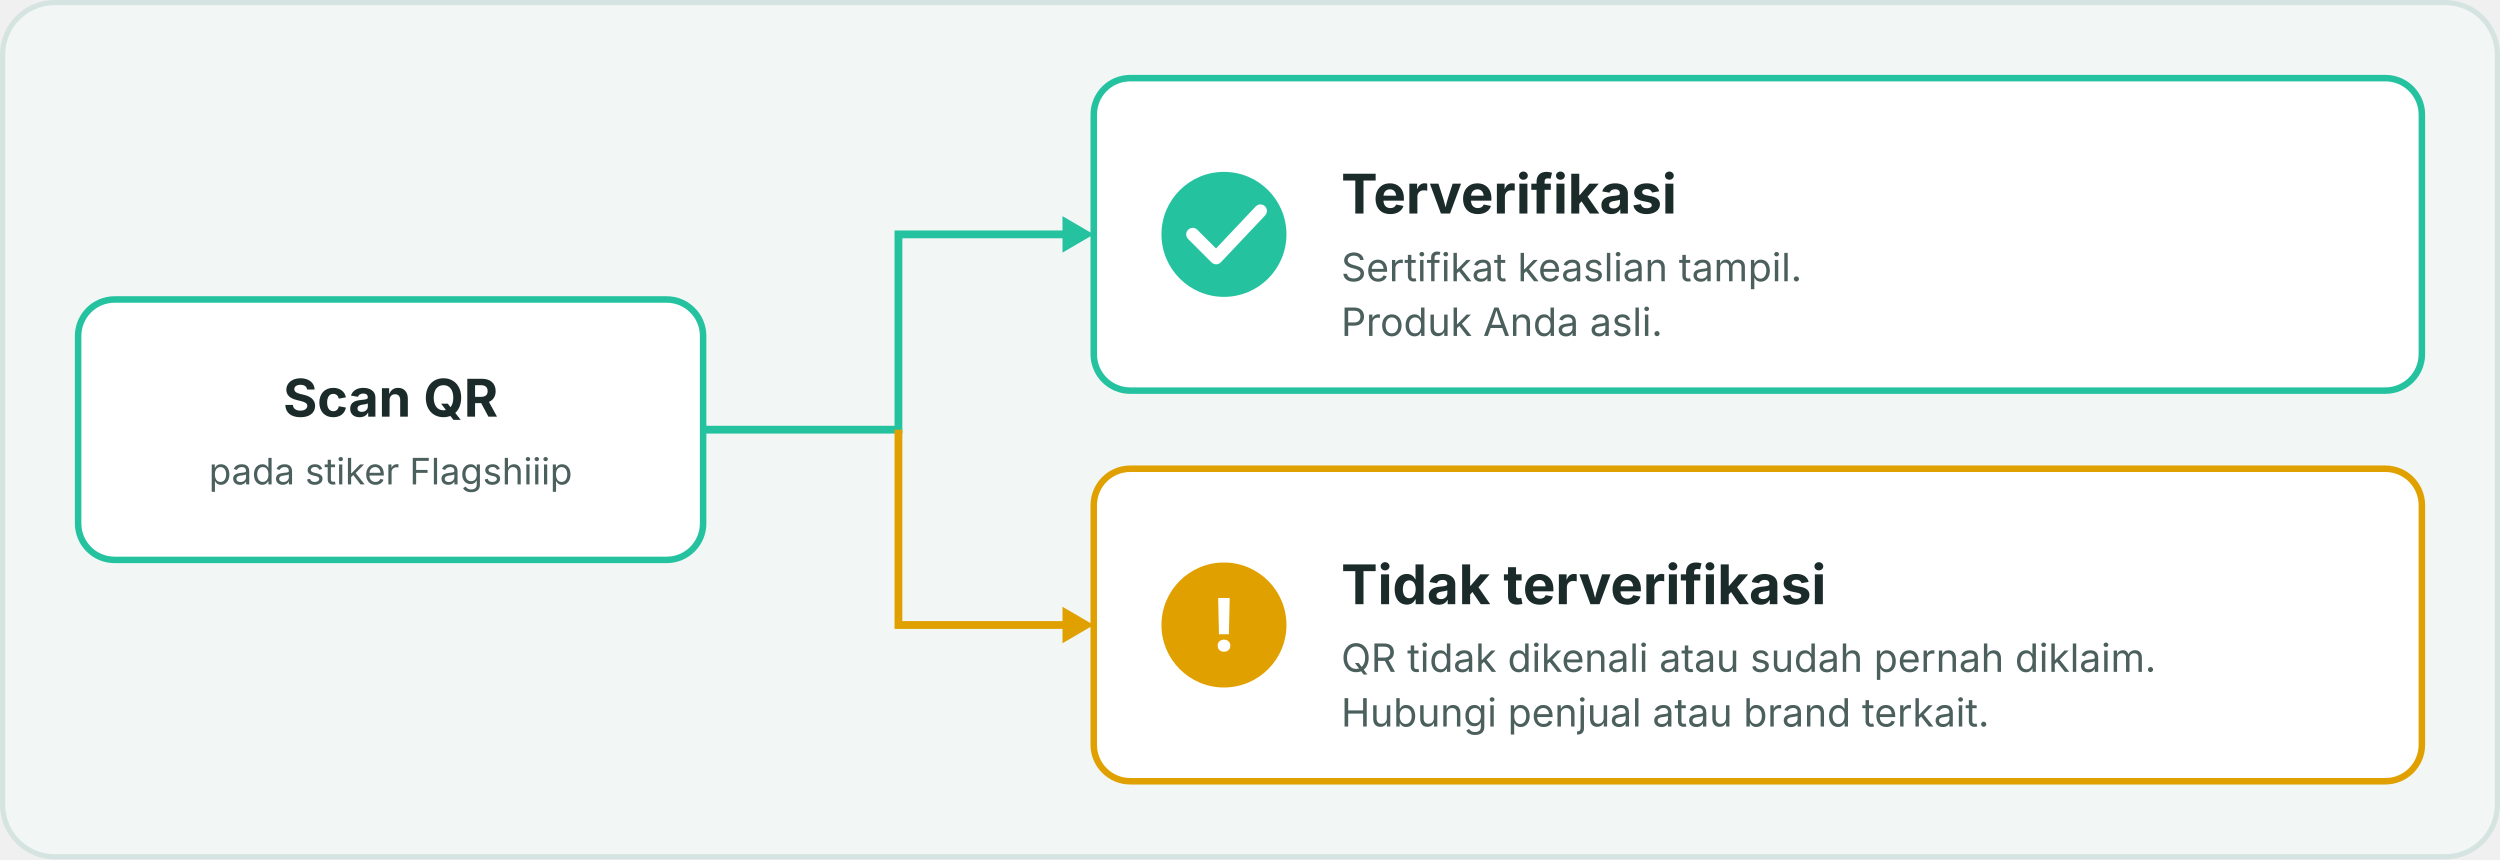
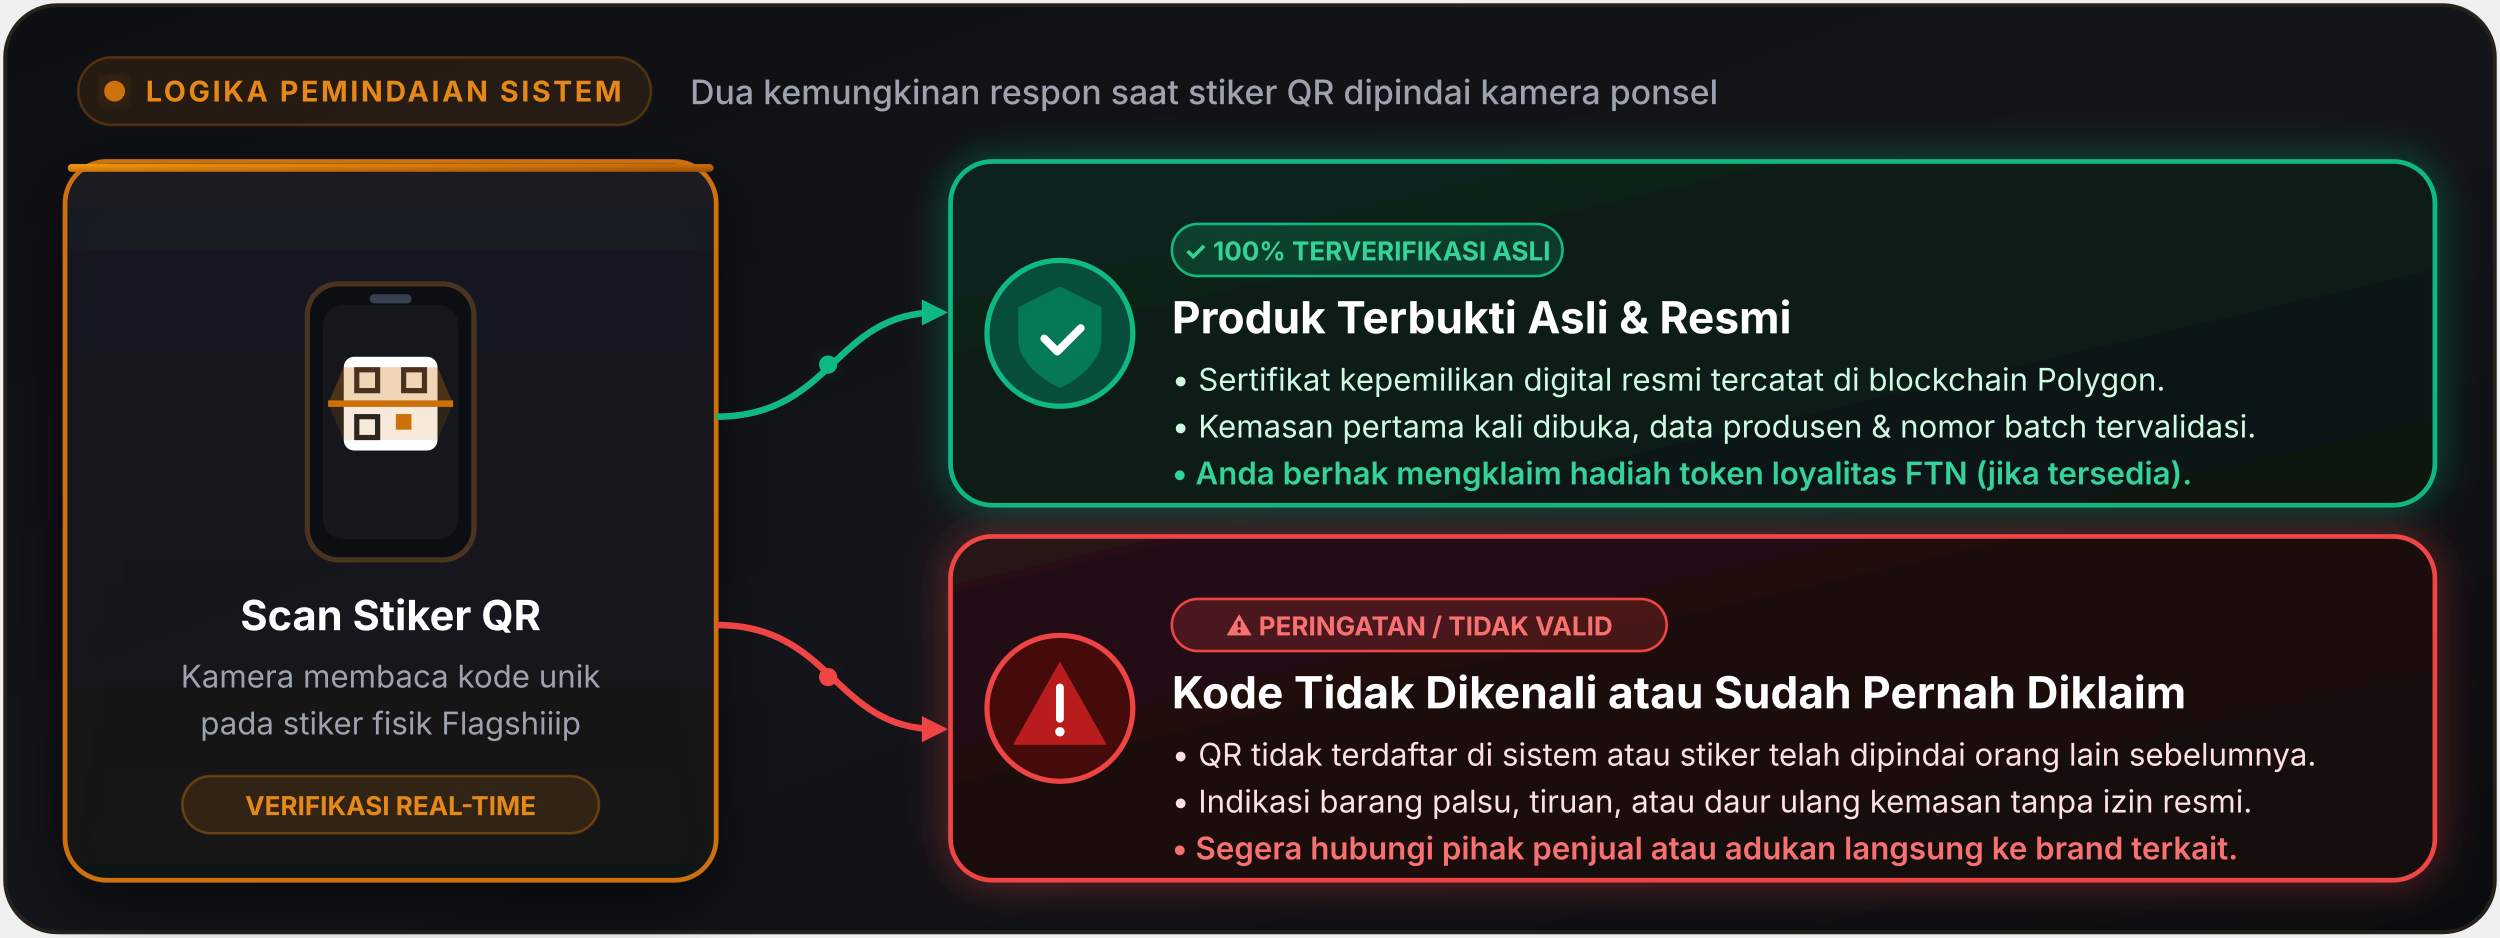
- <svg xmlns="http://www.w3.org/2000/svg" viewBox="0 0 960 330" width="960" height="330" role="img" aria-label="Hasil scan: terverifikasi atau tidak terverifikasi">
-   <rect x="1" y="1" width="958" height="328" rx="20" fill="#F2F7F6" stroke="#D5E4E0" stroke-width="2" />
-   <rect x="30" y="115" width="240" height="100" rx="14" fill="#FFFFFF" stroke="#25C2A0" stroke-width="2.5" />
-   <text x="150" y="160" text-anchor="middle" font-family="Inter, 'Segoe UI', Arial, sans-serif" font-size="20" font-weight="700" fill="#1B2B2A">Scan QR</text>
-   <text x="150" y="186" text-anchor="middle" font-family="Inter, 'Segoe UI', Arial, sans-serif" font-size="14" font-weight="400" fill="#4B5F5C">pada stiker Flagshiiip</text>
-   <polyline points="270,165 345,165 345,90 412,90" fill="none" stroke="#25C2A0" stroke-width="3" />
-   <polygon points="420,90 408,83 408,97" fill="#25C2A0" />
-   <polyline points="345,165 345,240 412,240" fill="none" stroke="#E0A100" stroke-width="3" />
-   <polygon points="420,240 408,233 408,247" fill="#E0A100" />
-   <rect x="420" y="30" width="510" height="120" rx="14" fill="#FFFFFF" stroke="#25C2A0" stroke-width="2.5" />
-   <circle cx="470" cy="90" r="24" fill="#25C2A0" />
-   <path d="M458 90 l9 9 l17 -18" fill="none" stroke="#FFFFFF" stroke-width="5" stroke-linecap="round" stroke-linejoin="round" />
-   <text x="515" y="82" text-anchor="start" font-family="Inter, 'Segoe UI', Arial, sans-serif" font-size="21" font-weight="700" fill="#1B2B2A">Terverifikasi</text>
-   <text x="515" y="108" text-anchor="start" font-family="Inter, 'Segoe UI', Arial, sans-serif" font-size="15" font-weight="400" fill="#4B5F5C">Sertifikat keaslian tampil.</text>
-   <text x="515" y="129" text-anchor="start" font-family="Inter, 'Segoe UI', Arial, sans-serif" font-size="15" font-weight="400" fill="#4B5F5C">Produk Anda asli.</text>
-   <rect x="420" y="180" width="510" height="120" rx="14" fill="#FFFFFF" stroke="#E0A100" stroke-width="2.5" />
-   <circle cx="470" cy="240" r="24" fill="#E0A100" />
-   <text x="470" y="250" text-anchor="middle" font-family="Inter, 'Segoe UI', Arial, sans-serif" font-size="28" font-weight="700" fill="#FFFFFF">!</text>
-   <text x="515" y="232" text-anchor="start" font-family="Inter, 'Segoe UI', Arial, sans-serif" font-size="21" font-weight="700" fill="#1B2B2A">Tidak terverifikasi</text>
-   <text x="515" y="258" text-anchor="start" font-family="Inter, 'Segoe UI', Arial, sans-serif" font-size="15" font-weight="400" fill="#4B5F5C">QR tidak dikenali atau sudah pernah diklaim.</text>
-   <text x="515" y="279" text-anchor="start" font-family="Inter, 'Segoe UI', Arial, sans-serif" font-size="15" font-weight="400" fill="#4B5F5C">Hubungi penjual atau brand terkait.</text>
+ <svg xmlns="http://www.w3.org/2000/svg" viewBox="0 0 960 360" width="100%" height="100%" role="img" aria-label="Hasil scan: terverifikasi atau tidak terverifikasi">
+   <defs>
+     <linearGradient id="bgGrad3" x1="0%" y1="0%" x2="100%" y2="100%">
+       <stop offset="0%" stop-color="#0E0F12" />
+       <stop offset="50%" stop-color="#14151A" />
+       <stop offset="100%" stop-color="#0B0C0E" />
+     </linearGradient>
+     <linearGradient id="cardGrad3" x1="0%" y1="0%" x2="0%" y2="100%">
+       <stop offset="0%" stop-color="#1A1B22" stop-opacity="0.9" />
+       <stop offset="100%" stop-color="#111217" stop-opacity="0.96" />
+     </linearGradient>
+     <linearGradient id="amberGrad3" x1="0%" y1="0%" x2="100%" y2="100%">
+       <stop offset="0%" stop-color="#F59E0B" />
+       <stop offset="50%" stop-color="#CC710B" />
+       <stop offset="100%" stop-color="#9A4E04" />
+     </linearGradient>
+     <linearGradient id="successCard" x1="0%" y1="0%" x2="100%" y2="100%">
+       <stop offset="0%" stop-color="#0D241C" />
+       <stop offset="100%" stop-color="#081410" />
+     </linearGradient>
+     <linearGradient id="warningCard" x1="0%" y1="0%" x2="100%" y2="100%">
+       <stop offset="0%" stop-color="#261214" />
+       <stop offset="100%" stop-color="#140B0C" />
+     </linearGradient>
+     <linearGradient id="emeraldGrad3" x1="0%" y1="0%" x2="100%" y2="100%">
+       <stop offset="0%" stop-color="#34D399" />
+       <stop offset="100%" stop-color="#10B981" />
+       <stop offset="100%" stop-color="#059669" />
+     </linearGradient>
+     <linearGradient id="redGrad3" x1="0%" y1="0%" x2="100%" y2="100%">
+       <stop offset="0%" stop-color="#F87171" />
+       <stop offset="50%" stop-color="#EF4444" />
+       <stop offset="100%" stop-color="#DC2626" />
+     </linearGradient>
+     <filter id="shadowGlow3" x="-20%" y="-20%" width="140%" height="140%">
+       <feDropShadow dx="0" dy="8" stdDeviation="10" flood-color="#000000" flood-opacity="0.6" />
+     </filter>
+     <filter id="dotGlow3" x="-30%" y="-30%" width="160%" height="160%">
+       <feDropShadow dx="0" dy="0" stdDeviation="6" flood-color="#CC710B" flood-opacity="0.6" />
+     </filter>
+     <filter id="successGlow" x="-30%" y="-30%" width="160%" height="160%">
+       <feDropShadow dx="0" dy="0" stdDeviation="8" flood-color="#10B981" flood-opacity="0.4" />
+     </filter>
+     <filter id="warningGlow" x="-30%" y="-30%" width="160%" height="160%">
+       <feDropShadow dx="0" dy="0" stdDeviation="8" flood-color="#EF4444" flood-opacity="0.4" />
+     </filter>
+   </defs>
+   <rect x="2" y="2" width="956" height="356" rx="20" fill="url(#bgGrad3)" stroke="#26211A" stroke-width="1.5" />
+   <g transform="translate(30, 22)">
+     <rect x="0" y="0" width="220" height="26" rx="13" fill="#CC710B" fill-opacity="0.12" stroke="#CC710B" stroke-opacity="0.3" stroke-width="1" />
+     <circle cx="14" cy="13" r="4" fill="#CC710B" filter="url(#dotGlow3)" />
+     <text x="26" y="17" font-family="Inter, -apple-system, sans-serif" font-size="11" font-weight="700" fill="#E68817" letter-spacing="1">LOGIKA PEMINDAIAN SISTEM</text>
+     <text x="235" y="18" font-family="Inter, -apple-system, sans-serif" font-size="13" font-weight="500" fill="#9CA3AF">Dua kemungkinan respon saat stiker QR dipindai kamera ponsel</text>
+   </g>
+   <g transform="translate(25, 62)">
+     <rect x="0" y="0" width="250" height="276" rx="16" fill="url(#cardGrad3)" stroke="#CC710B" stroke-width="1.8" filter="url(#shadowGlow3)" />
+     <rect x="1" y="1" width="248" height="3" rx="1.5" fill="url(#amberGrad3)" />
+     <g transform="translate(125, 95)">
+       <rect x="-32" y="-48" width="64" height="106" rx="12" fill="#0D0E12" stroke="#4A3420" stroke-width="2" />
+       <rect x="-26" y="-40" width="52" height="90" rx="8" fill="#15171C" />
+       <rect x="-8" y="-44" width="16" height="3.5" rx="1.7" fill="#374151" />
+       <rect x="-18" y="-20" width="36" height="36" rx="4" fill="#FFFFFF" />
+       <rect x="-14" y="-16" width="10" height="10" fill="#111827" />
+       <rect x="-12" y="-14" width="6" height="6" fill="#FFFFFF" />
+       <rect x="4" y="-16" width="10" height="10" fill="#111827" />
+       <rect x="6" y="-14" width="6" height="6" fill="#FFFFFF" />
+       <rect x="-14" y="2" width="10" height="10" fill="#111827" />
+       <rect x="-12" y="4" width="6" height="6" fill="#FFFFFF" />
+       <rect x="2" y="2" width="6" height="6" fill="#CC710B" />
+       <line x1="-24" y1="-2" x2="24" y2="-2" stroke="#CC710B" stroke-width="2.5" />
+       <polygon points="-24,-2 24,-2 18,-16 -18,-16" fill="#CC710B" fill-opacity="0.3" />
+       <polygon points="-24,-2 24,-2 18,12 -18,12" fill="#CC710B" fill-opacity="0.15" />
+     </g>
+     <text x="125" y="180" text-anchor="middle" font-family="Inter, -apple-system, sans-serif" font-size="16" font-weight="700" fill="#FFFFFF">Scan Stiker QR</text>
+     <text x="125" y="202" text-anchor="middle" font-family="Inter, -apple-system, sans-serif" font-size="12" font-weight="400" fill="#9CA3AF">Kamera membaca kode unik</text>
+     <text x="125" y="220" text-anchor="middle" font-family="Inter, -apple-system, sans-serif" font-size="12" font-weight="400" fill="#9CA3AF">pada stiker fisik Flagshiiip</text>
+     <rect x="45" y="236" width="160" height="22" rx="11" fill="#CC710B" fill-opacity="0.15" stroke="#CC710B" stroke-opacity="0.4" stroke-width="1" />
+     <text x="125" y="251" text-anchor="middle" font-family="Inter, -apple-system, sans-serif" font-size="10" font-weight="700" fill="#E68817">VERIFIKASI REAL-TIME</text>
+   </g>
+   <path d="M 275 160 C 320 160, 320 120, 360 120" fill="none" stroke="#10B981" stroke-width="2.5" />
+   <polygon points="364,120 354,115 354,125" fill="#10B981" />
+   <circle cx="318" cy="140" r="3.5" fill="#10B981" filter="url(#successGlow)" />
+   <path d="M 275 240 C 320 240, 320 280, 360 280" fill="none" stroke="#EF4444" stroke-width="2.5" />
+   <polygon points="364,280 354,275 354,285" fill="#EF4444" />
+   <circle cx="318" cy="260" r="3.5" fill="#EF4444" filter="url(#warningGlow)" />
+   <g transform="translate(365, 62)">
+     <rect x="0" y="0" width="570" height="132" rx="16" fill="url(#successCard)" stroke="#10B981" stroke-width="1.8" filter="url(#successGlow)" />
+     <g transform="translate(42, 66)">
+       <circle cx="0" cy="0" r="28" fill="#064E3B" stroke="#10B981" stroke-width="2" />
+       <path d="M0 -18 L16 -10 V2 C16 14 0 21 0 21 C0 21 -16 14 -16 2 V-10 Z" fill="#047857" />
+       <path d="M-6 2 L-1 7 L8 -2" fill="none" stroke="#FFFFFF" stroke-width="3" stroke-linecap="round" stroke-linejoin="round" />
+     </g>
+     <g transform="translate(85, 24)">
+       <rect x="0" y="0" width="150" height="20" rx="10" fill="#10B981" fill-opacity="0.2" stroke="#10B981" stroke-width="1" />
+       <text x="75" y="14" text-anchor="middle" font-family="Inter, -apple-system, sans-serif" font-size="10" font-weight="700" fill="#34D399">✓ 100% TERVERIFIKASI ASLI</text>
+       <text x="0" y="42" font-family="Inter, -apple-system, sans-serif" font-size="17" font-weight="700" fill="#FFFFFF">Produk Terbukti Asli &amp; Resmi</text>
+       <g transform="translate(0, 58)">
+         <text x="0" y="6" font-family="Inter, -apple-system, sans-serif" font-size="12" font-weight="400" fill="#D1FAE5">• Sertifikat kepemilikan digital resmi tercatat di blockchain Polygon.</text>
+         <text x="0" y="24" font-family="Inter, -apple-system, sans-serif" font-size="12" font-weight="400" fill="#D1FAE5">• Kemasan pertama kali dibuka, data produsen &amp; nomor batch tervalidasi.</text>
+         <text x="0" y="42" font-family="Inter, -apple-system, sans-serif" font-size="12" font-weight="600" fill="#34D399">• Anda berhak mengklaim hadiah token loyalitas FTN (jika tersedia).</text>
+       </g>
+     </g>
+   </g>
+   <g transform="translate(365, 206)">
+     <rect x="0" y="0" width="570" height="132" rx="16" fill="url(#warningCard)" stroke="#EF4444" stroke-width="1.8" filter="url(#warningGlow)" />
+     <g transform="translate(42, 66)">
+       <circle cx="0" cy="0" r="28" fill="#450A0A" stroke="#EF4444" stroke-width="2" />
+       <polygon points="0,-18 18,14 -18,14" fill="#B91C1C" />
+       <line x1="0" y1="-8" x2="0" y2="4" stroke="#FFFFFF" stroke-width="3" stroke-linecap="round" />
+       <circle cx="0" cy="9" r="1.8" fill="#FFFFFF" />
+     </g>
+     <g transform="translate(85, 24)">
+       <rect x="0" y="0" width="190" height="20" rx="10" fill="#EF4444" fill-opacity="0.2" stroke="#EF4444" stroke-width="1" />
+       <text x="95" y="14" text-anchor="middle" font-family="Inter, -apple-system, sans-serif" font-size="10" font-weight="700" fill="#F87171">⚠ PERINGATAN / TIDAK VALID</text>
+       <text x="0" y="42" font-family="Inter, -apple-system, sans-serif" font-size="17" font-weight="700" fill="#FFFFFF">Kode Tidak Dikenali atau Sudah Pernah Diklaim</text>
+       <g transform="translate(0, 58)">
+         <text x="0" y="6" font-family="Inter, -apple-system, sans-serif" font-size="12" font-weight="400" fill="#FEE2E2">• QR tidak terdaftar di sistem atau stiker telah dipindai orang lain sebelumnya.</text>
+         <text x="0" y="24" font-family="Inter, -apple-system, sans-serif" font-size="12" font-weight="400" fill="#FEE2E2">• Indikasi barang palsu, tiruan, atau daur ulang kemasan tanpa izin resmi.</text>
+         <text x="0" y="42" font-family="Inter, -apple-system, sans-serif" font-size="12" font-weight="600" fill="#F87171">• Segera hubungi pihak penjual atau adukan langsung ke brand terkait.</text>
+       </g>
+     </g>
+   </g>
</svg>
